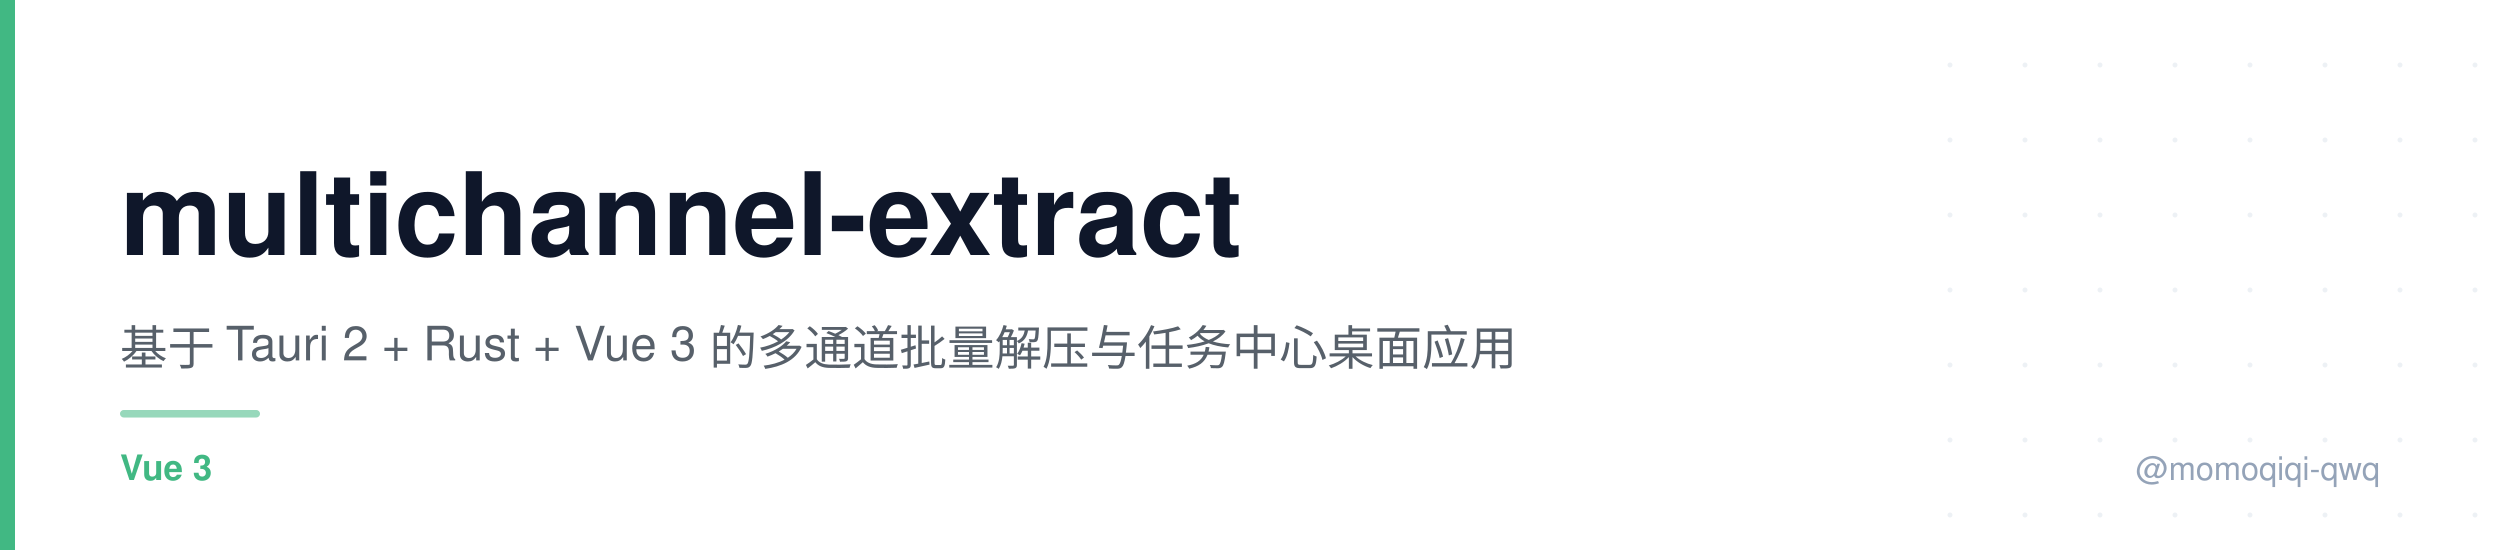
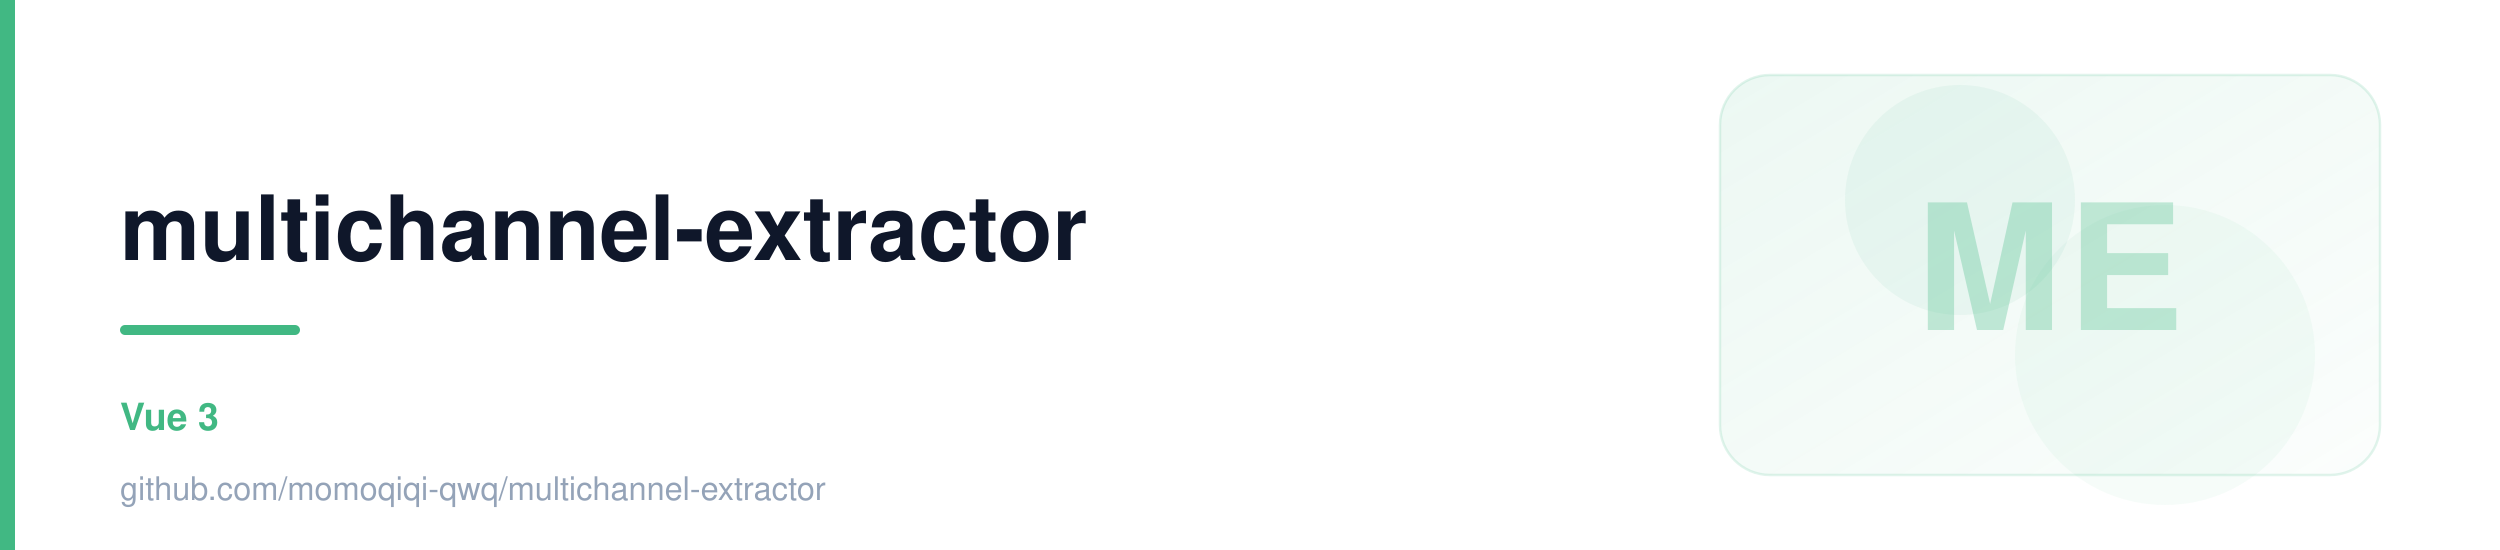
<svg xmlns="http://www.w3.org/2000/svg" width="1000" height="220" viewBox="0 0 1000 220" role="img" aria-label="multichannel-extractor">
+   <defs>
+     <linearGradient id="g" x1="0" y1="0" x2="1" y2="1">
+       <stop offset="0" stop-color="#41b883" stop-opacity="0.10" />
+       <stop offset="1" stop-color="#41b883" stop-opacity="0.02" />
+     </linearGradient>
+   </defs>
  <rect width="1000" height="220" fill="#ffffff" />
  <rect x="0" y="0" width="6" height="220" fill="#41b883" />
-   <circle cx="780" cy="26" r="1" fill="#edf1f5" />
-   <circle cx="810" cy="26" r="1" fill="#edf1f5" />
-   <circle cx="840" cy="26" r="1" fill="#edf1f5" />
-   <circle cx="870" cy="26" r="1" fill="#edf1f5" />
-   <circle cx="900" cy="26" r="1" fill="#edf1f5" />
-   <circle cx="930" cy="26" r="1" fill="#edf1f5" />
-   <circle cx="960" cy="26" r="1" fill="#edf1f5" />
-   <circle cx="990" cy="26" r="1" fill="#edf1f5" />
-   <circle cx="780" cy="56" r="1" fill="#edf1f5" />
-   <circle cx="810" cy="56" r="1" fill="#edf1f5" />
-   <circle cx="840" cy="56" r="1" fill="#edf1f5" />
-   <circle cx="870" cy="56" r="1" fill="#edf1f5" />
-   <circle cx="900" cy="56" r="1" fill="#edf1f5" />
-   <circle cx="930" cy="56" r="1" fill="#edf1f5" />
-   <circle cx="960" cy="56" r="1" fill="#edf1f5" />
-   <circle cx="990" cy="56" r="1" fill="#edf1f5" />
-   <circle cx="780" cy="86" r="1" fill="#edf1f5" />
-   <circle cx="810" cy="86" r="1" fill="#edf1f5" />
-   <circle cx="840" cy="86" r="1" fill="#edf1f5" />
-   <circle cx="870" cy="86" r="1" fill="#edf1f5" />
-   <circle cx="900" cy="86" r="1" fill="#edf1f5" />
-   <circle cx="930" cy="86" r="1" fill="#edf1f5" />
-   <circle cx="960" cy="86" r="1" fill="#edf1f5" />
-   <circle cx="990" cy="86" r="1" fill="#edf1f5" />
-   <circle cx="780" cy="116" r="1" fill="#edf1f5" />
-   <circle cx="810" cy="116" r="1" fill="#edf1f5" />
-   <circle cx="840" cy="116" r="1" fill="#edf1f5" />
-   <circle cx="870" cy="116" r="1" fill="#edf1f5" />
-   <circle cx="900" cy="116" r="1" fill="#edf1f5" />
-   <circle cx="930" cy="116" r="1" fill="#edf1f5" />
-   <circle cx="960" cy="116" r="1" fill="#edf1f5" />
-   <circle cx="990" cy="116" r="1" fill="#edf1f5" />
-   <circle cx="780" cy="146" r="1" fill="#edf1f5" />
-   <circle cx="810" cy="146" r="1" fill="#edf1f5" />
-   <circle cx="840" cy="146" r="1" fill="#edf1f5" />
-   <circle cx="870" cy="146" r="1" fill="#edf1f5" />
-   <circle cx="900" cy="146" r="1" fill="#edf1f5" />
-   <circle cx="930" cy="146" r="1" fill="#edf1f5" />
-   <circle cx="960" cy="146" r="1" fill="#edf1f5" />
-   <circle cx="990" cy="146" r="1" fill="#edf1f5" />
-   <circle cx="780" cy="176" r="1" fill="#edf1f5" />
-   <circle cx="810" cy="176" r="1" fill="#edf1f5" />
-   <circle cx="840" cy="176" r="1" fill="#edf1f5" />
-   <circle cx="870" cy="176" r="1" fill="#edf1f5" />
-   <circle cx="900" cy="176" r="1" fill="#edf1f5" />
-   <circle cx="930" cy="176" r="1" fill="#edf1f5" />
-   <circle cx="960" cy="176" r="1" fill="#edf1f5" />
-   <circle cx="990" cy="176" r="1" fill="#edf1f5" />
-   <circle cx="780" cy="206" r="1" fill="#edf1f5" />
-   <circle cx="810" cy="206" r="1" fill="#edf1f5" />
-   <circle cx="840" cy="206" r="1" fill="#edf1f5" />
-   <circle cx="870" cy="206" r="1" fill="#edf1f5" />
-   <circle cx="900" cy="206" r="1" fill="#edf1f5" />
-   <circle cx="930" cy="206" r="1" fill="#edf1f5" />
-   <circle cx="960" cy="206" r="1" fill="#edf1f5" />
-   <circle cx="990" cy="206" r="1" fill="#edf1f5" />
-   <text x="48" y="102" font-family="Segoe UI, PingFang SC, Microsoft YaHei, Helvetica, Arial, sans-serif" font-size="46" font-weight="700" fill="#0f172a">multichannel-extract</text>
-   <text x="48" y="146" font-family="Segoe UI, PingFang SC, Microsoft YaHei, Helvetica, Arial, sans-serif" font-size="19" fill="#57606a">基于 Tauri 2 + Rust + Vue 3 的多通道批量解压与任务中心桌面应用</text>
-   <rect x="48" y="164" width="56" height="3" rx="1.5" fill="#41b883" opacity="0.55" />
-   <text x="48" y="192" font-family="Segoe UI, PingFang SC, Microsoft YaHei, Helvetica, Arial, sans-serif" font-size="14" fill="#41b883" font-weight="600">Vue 3</text>
-   <text x="952" y="192" text-anchor="end" font-family="Segoe UI, PingFang SC, Microsoft YaHei, Helvetica, Arial, sans-serif" font-size="13" fill="#94a3b8">@momoqiqi-qwq</text>
+   <rect x="688" y="30" width="264" height="160" rx="20" fill="url(#g)" stroke="#41b883" stroke-opacity="0.16" />
+   <circle cx="784" cy="80" r="46" fill="#41b883" fill-opacity="0.07" />
+   <circle cx="866" cy="142" r="60" fill="#41b883" fill-opacity="0.05" />
+   <text x="820" y="132" text-anchor="middle" font-family="Segoe UI, PingFang SC, Microsoft YaHei, Helvetica, Arial, sans-serif" font-size="70" font-weight="800" fill="#41b883" fill-opacity="0.30" letter-spacing="2">ME</text>
+   <text x="48" y="104" font-family="Segoe UI, PingFang SC, Microsoft YaHei, Helvetica, Arial, sans-serif" font-size="36" font-weight="700" fill="#0f172a">multichannel-extractor</text>
+   <rect x="48" y="130" width="72" height="4" rx="2" fill="#41b883" />
+   <text x="48" y="172" font-family="Segoe UI, PingFang SC, Microsoft YaHei, Helvetica, Arial, sans-serif" font-size="15" fill="#41b883" font-weight="600">Vue 3</text>
+   <text x="48" y="200" font-family="Segoe UI, PingFang SC, Microsoft YaHei, Helvetica, Arial, sans-serif" font-size="13" fill="#94a3b8">github.com/momoqiqi-qwq/multichannel-extractor</text>
</svg>
